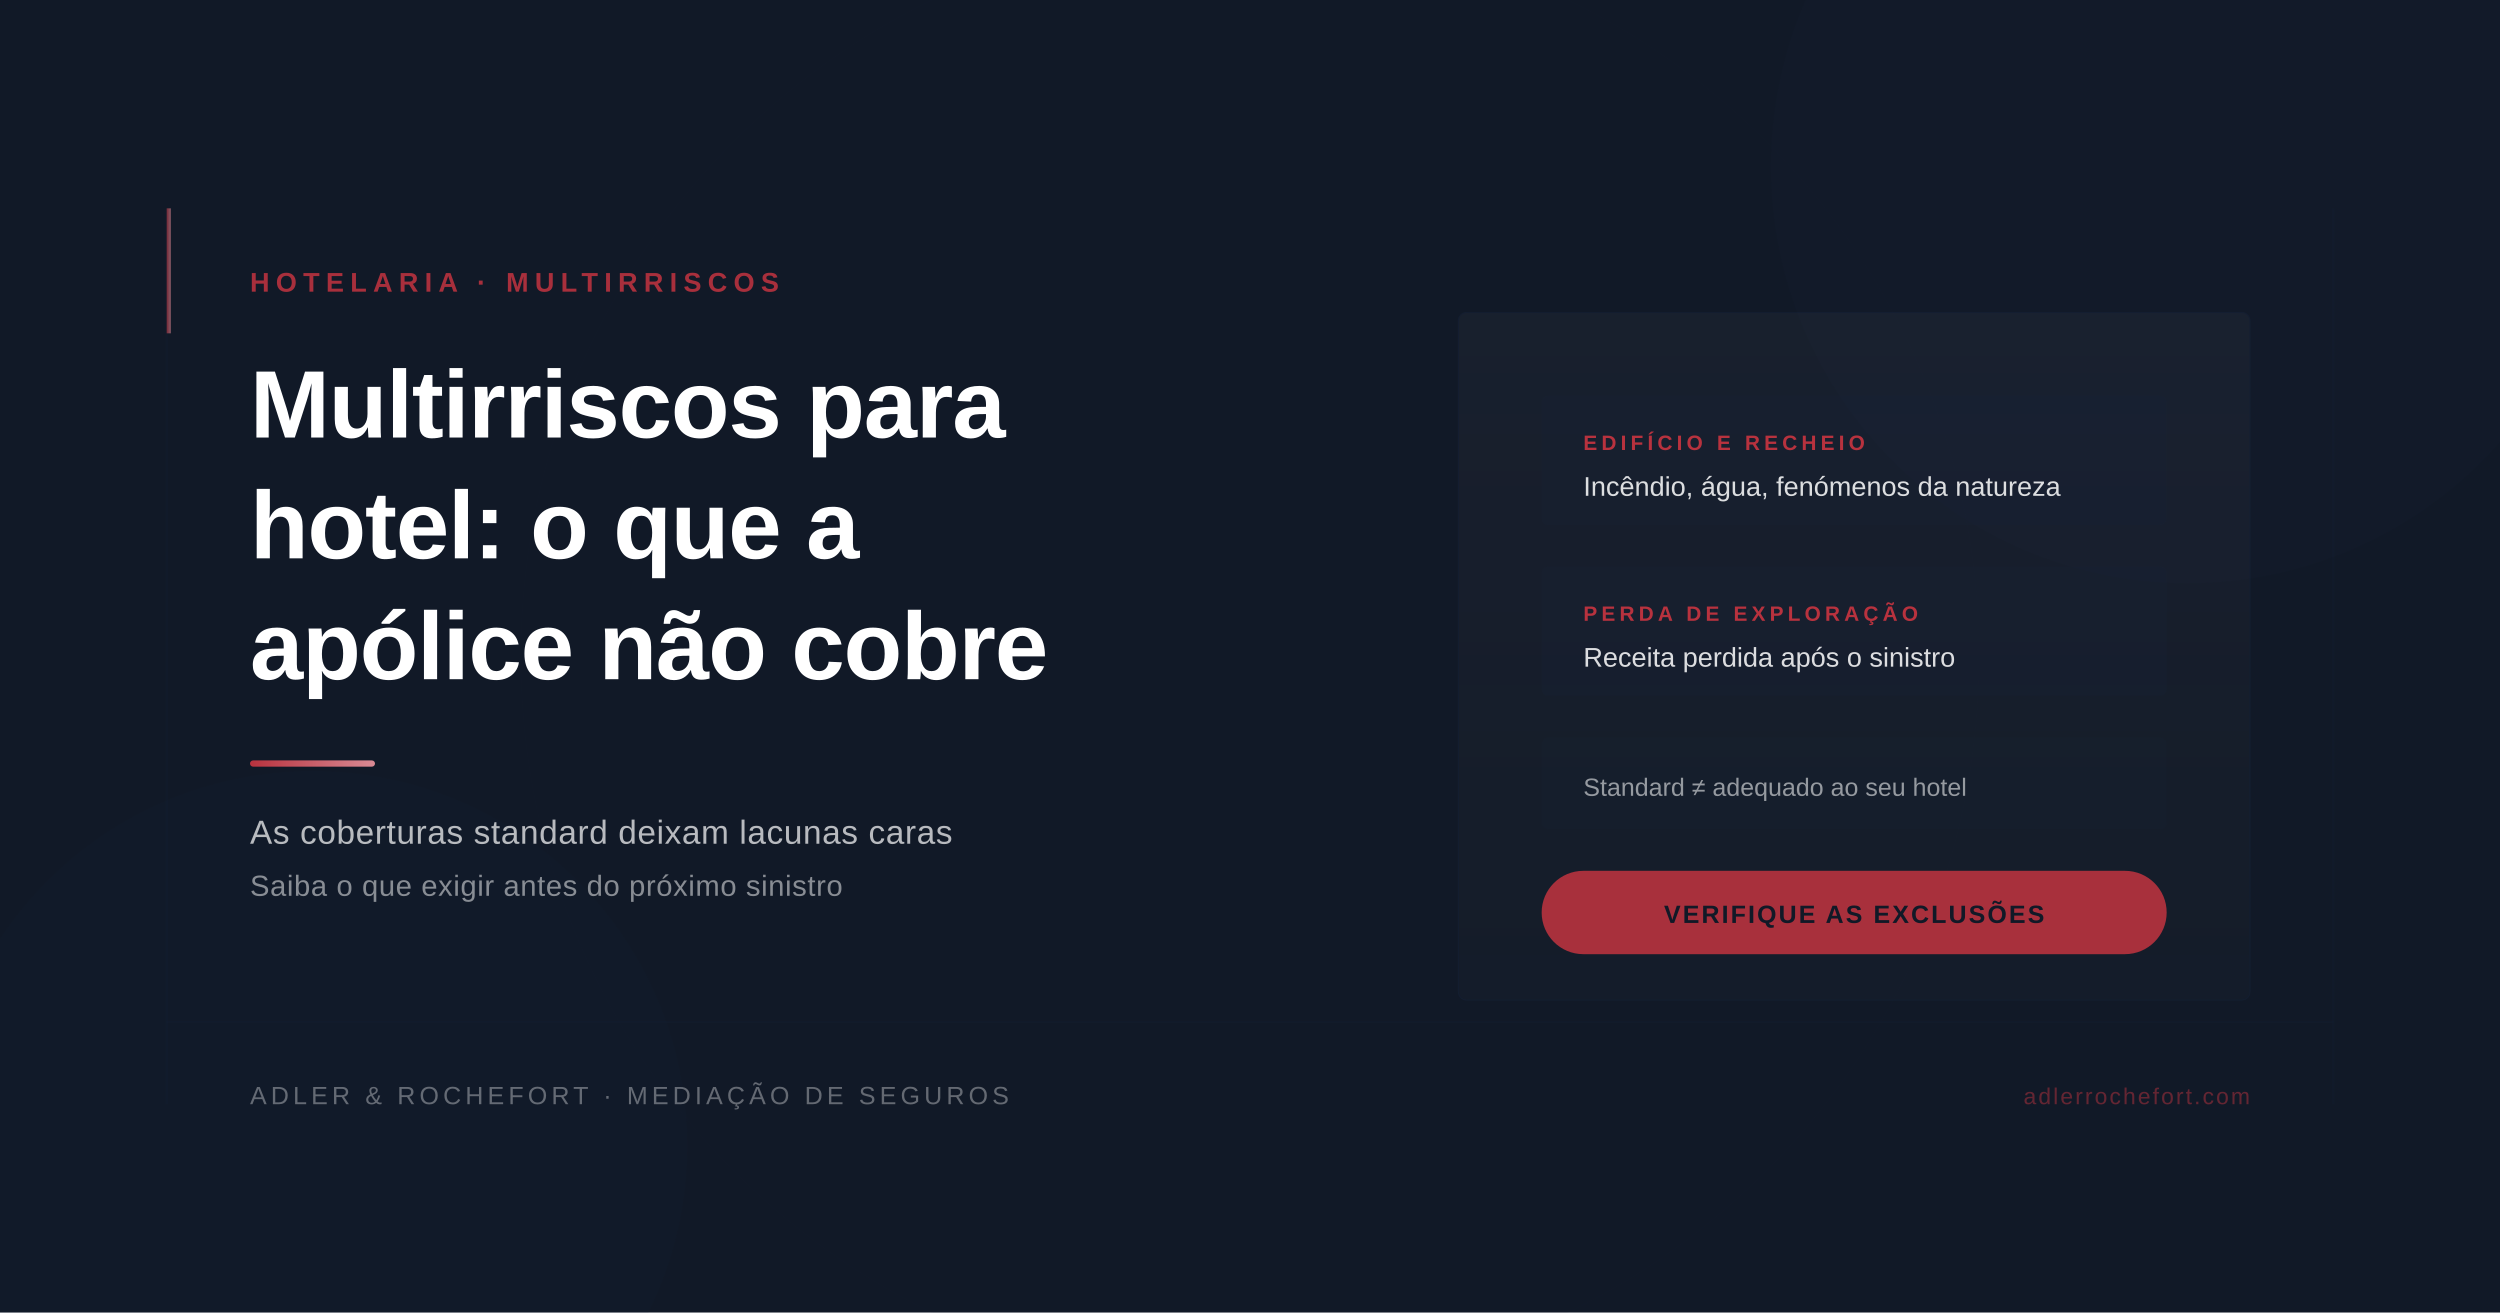
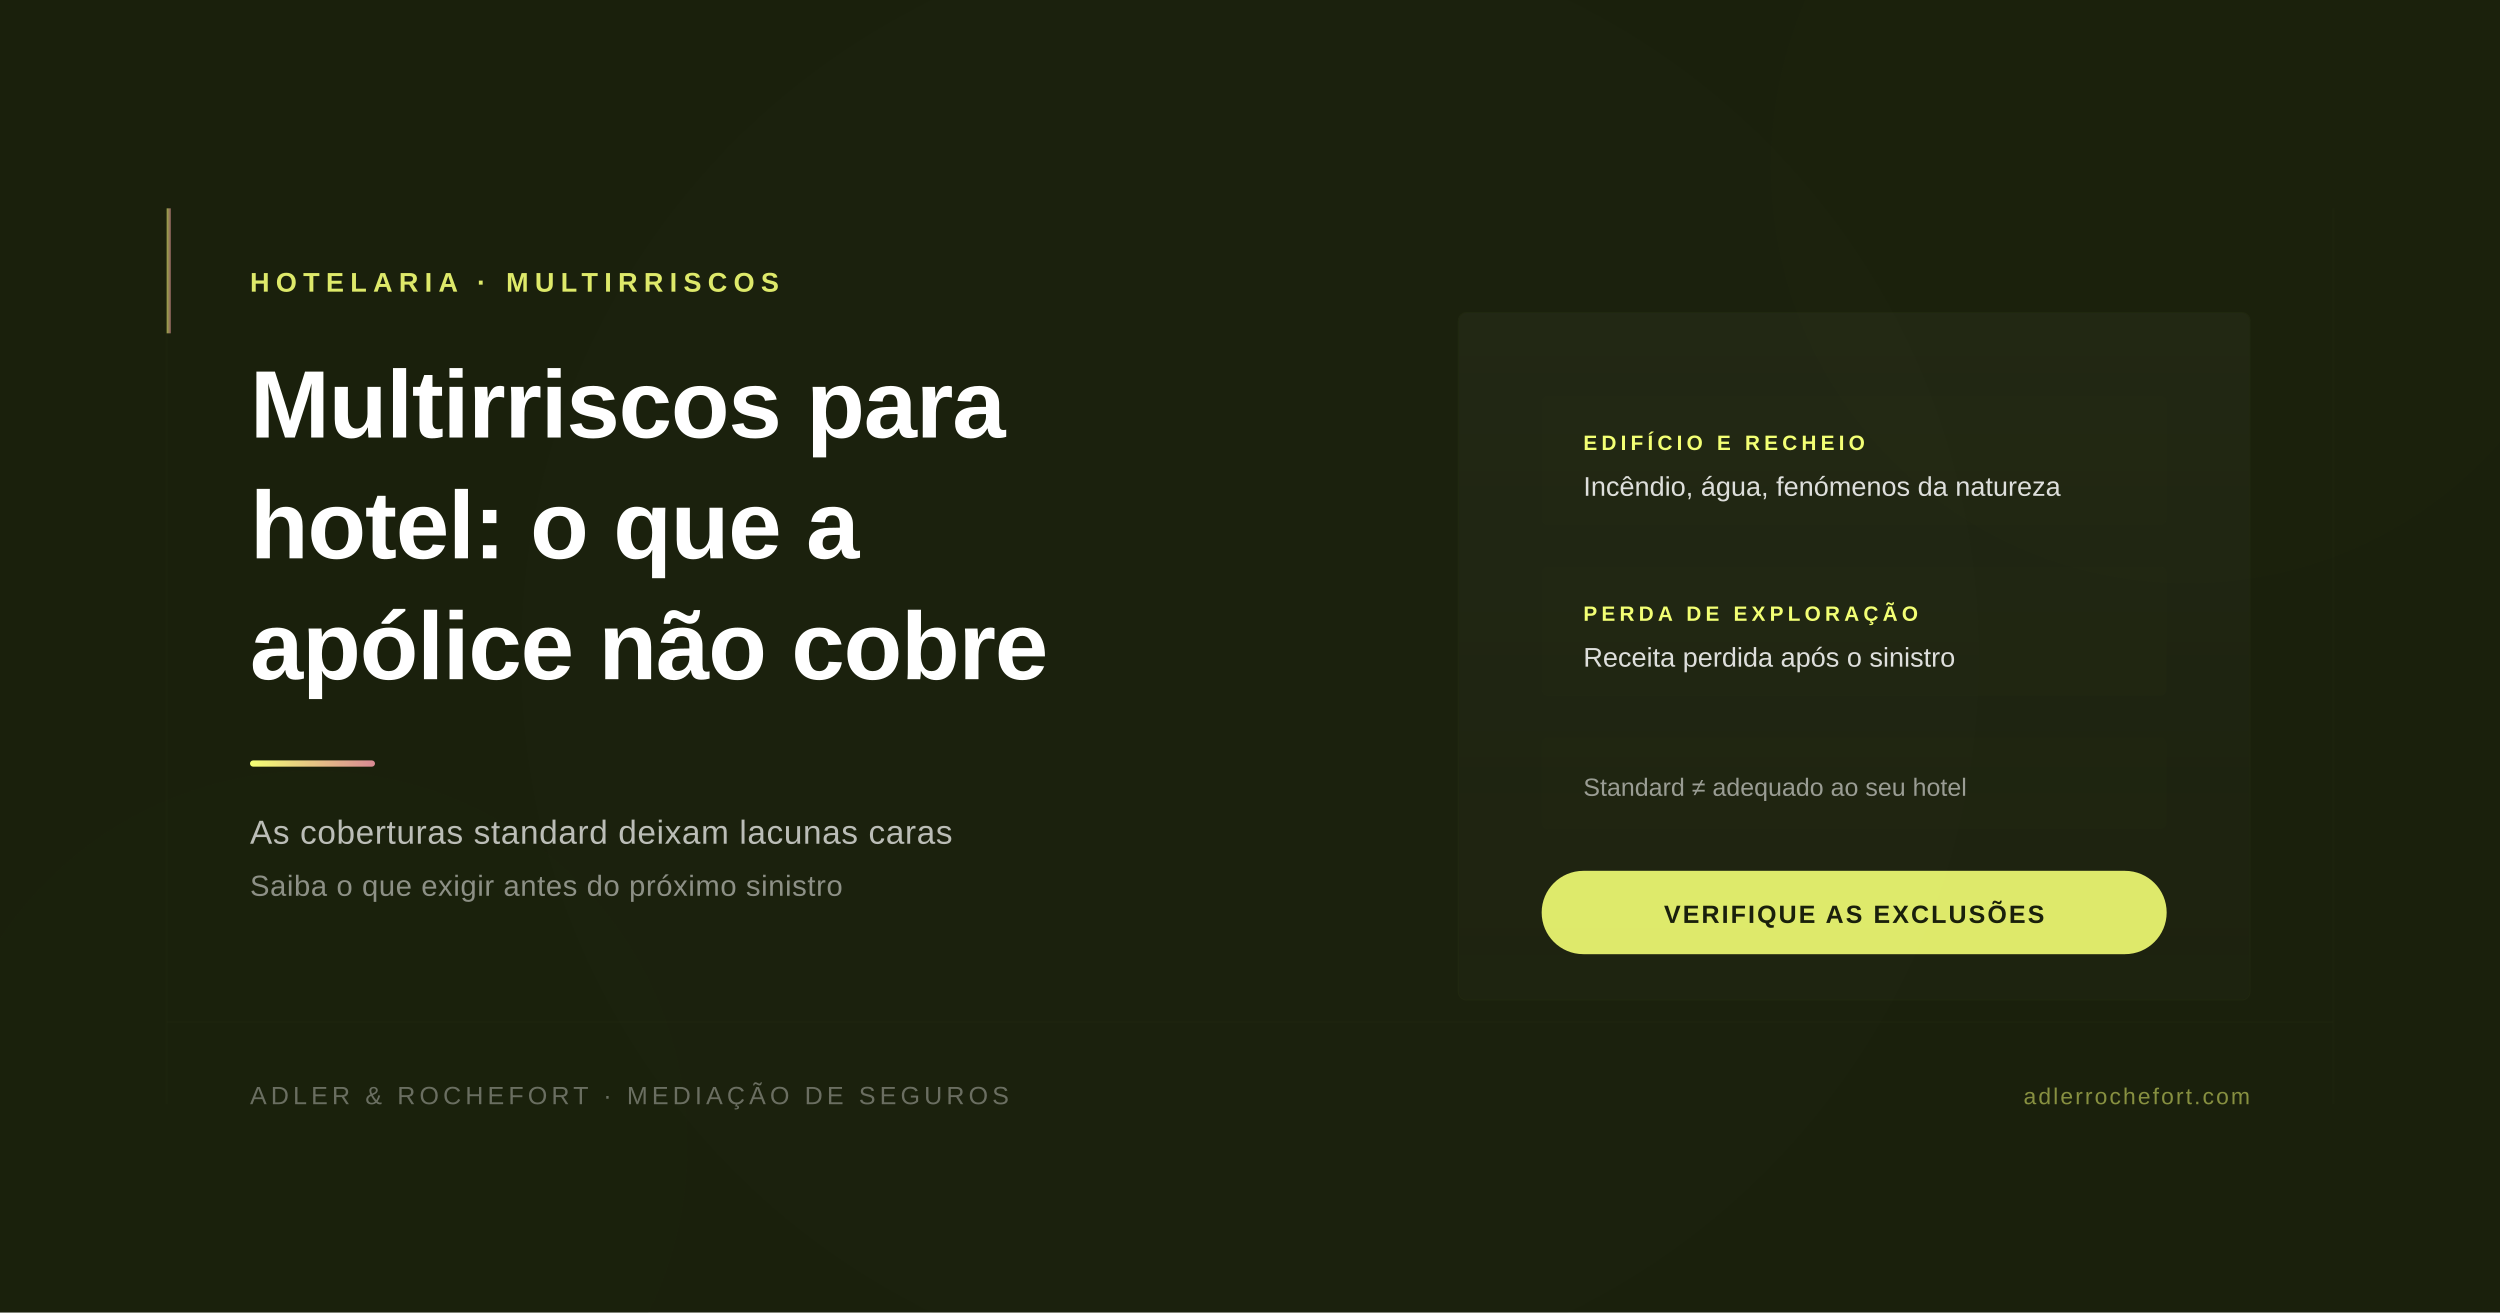
<svg xmlns="http://www.w3.org/2000/svg" viewBox="0 0 1200 630" width="1200" height="630">
  <defs>
    <linearGradient id="bg" x1="0%" y1="0%" x2="100%" y2="100%">
-       <stop offset="0%" style="stop-color:#111927;stop-opacity:1" />
-       <stop offset="100%" style="stop-color:#111927;stop-opacity:1" />
+       <stop offset="0%" style="stop-color:#1A200C;stop-opacity:1" />
+       <stop offset="100%" style="stop-color:#1A200C;stop-opacity:1" />
    </linearGradient>
    <linearGradient id="accent" x1="0%" y1="0%" x2="100%" y2="0%">
-       <stop offset="0%" style="stop-color:#B8323E;stop-opacity:1" />
+       <stop offset="0%" style="stop-color:#F3FF74;stop-opacity:1" />
      <stop offset="100%" style="stop-color:#D98A94;stop-opacity:1" />
    </linearGradient>
    <linearGradient id="cardBg" x1="0%" y1="0%" x2="0%" y2="100%">
      <stop offset="0%" style="stop-color:#F5F1E8;stop-opacity:0.08" />
      <stop offset="100%" style="stop-color:#F5F1E8;stop-opacity:0.03" />
    </linearGradient>
  </defs>
  <rect width="1200" height="630" fill="url(#bg)" />
-   <circle cx="1050" cy="80" r="200" fill="#17243D" opacity="0.08" />
-   <circle cx="150" cy="550" r="180" fill="#17243D" opacity="0.06" />
-   <circle cx="600" cy="315" r="350" fill="#17243D" opacity="0.04" />
-   <line x1="80" y1="100" x2="80" y2="530" stroke="#17243D" stroke-width="1" opacity="0.15" />
-   <line x1="1120" y1="100" x2="1120" y2="530" stroke="#17243D" stroke-width="1" opacity="0.15" />
+   <circle cx="1050" cy="80" r="200" fill="#283113" opacity="0.08" />
+   <circle cx="150" cy="550" r="180" fill="#283113" opacity="0.06" />
+   <circle cx="600" cy="315" r="350" fill="#283113" opacity="0.04" />
+   <line x1="80" y1="100" x2="80" y2="530" stroke="#283113" stroke-width="1" opacity="0.15" />
+   <line x1="1120" y1="100" x2="1120" y2="530" stroke="#283113" stroke-width="1" opacity="0.15" />
  <rect x="80" y="100" width="2" height="60" fill="url(#accent)" opacity="0.6" />
-   <text x="120" y="140" font-family="'Montserrat', 'Segoe UI', Arial, sans-serif" font-size="13" font-weight="700" letter-spacing="3" fill="#B8323E" opacity="0.9">HOTELARIA · MULTIRRISCOS</text>
+   <text x="120" y="140" font-family="'Montserrat', 'Segoe UI', Arial, sans-serif" font-size="13" font-weight="700" letter-spacing="3" fill="#F3FF74" opacity="0.9">HOTELARIA · MULTIRRISCOS</text>
  <text x="120" y="210" font-family="'Montserrat', 'Segoe UI', Arial, sans-serif" font-size="46" font-weight="700" fill="#FFFFFF" letter-spacing="-0.5">
    <tspan x="120" dy="0">Multirriscos para</tspan>
    <tspan x="120" dy="58">hotel: o que a</tspan>
    <tspan x="120" dy="58">apólice não cobre</tspan>
  </text>
  <rect x="120" y="365" width="60" height="3" fill="url(#accent)" rx="1.5" />
  <text x="120" y="405" font-family="'Montserrat', 'Segoe UI', Arial, sans-serif" font-size="16" fill="#FFFFFF" opacity="0.7" letter-spacing="0.3">
    <tspan x="120" dy="0">As coberturas standard deixam lacunas caras</tspan>
  </text>
  <text x="120" y="430" font-family="'Montserrat', 'Segoe UI', Arial, sans-serif" font-size="14" fill="#FFFFFF" opacity="0.5" letter-spacing="0.3">
    <tspan x="120" dy="0">Saiba o que exigir antes do próximo sinistro</tspan>
  </text>
  <g transform="translate(700, 150)">
-     <rect x="0" y="0" width="380" height="330" rx="4" fill="url(#cardBg)" stroke="#17243D" stroke-width="0.5" opacity="0.4" />
+     <rect x="0" y="0" width="380" height="330" rx="4" fill="url(#cardBg)" stroke="#283113" stroke-width="0.5" opacity="0.4" />
    <g transform="translate(40, 40)">
-       <rect width="300" height="62" rx="3" fill="#17243D" opacity="0.15" />
-       <text x="20" y="26" font-family="'Montserrat', 'Segoe UI', Arial, sans-serif" font-size="10" font-weight="600" fill="#B8323E" letter-spacing="2">EDIFÍCIO E RECHEIO</text>
+       <rect width="300" height="62" rx="3" fill="#283113" opacity="0.15" />
+       <text x="20" y="26" font-family="'Montserrat', 'Segoe UI', Arial, sans-serif" font-size="10" font-weight="600" fill="#F3FF74" letter-spacing="2">EDIFÍCIO E RECHEIO</text>
      <text x="20" y="48" font-family="'Montserrat', 'Segoe UI', Arial, sans-serif" font-size="13" font-weight="500" fill="#FFFFFF" opacity="0.85">Incêndio, água, fenómenos da natureza</text>
    </g>
    <g transform="translate(40, 122)">
-       <rect width="300" height="62" rx="3" fill="#17243D" opacity="0.15" />
-       <text x="20" y="26" font-family="'Montserrat', 'Segoe UI', Arial, sans-serif" font-size="10" font-weight="600" fill="#B8323E" letter-spacing="2">PERDA DE EXPLORAÇÃO</text>
+       <rect width="300" height="62" rx="3" fill="#283113" opacity="0.15" />
+       <text x="20" y="26" font-family="'Montserrat', 'Segoe UI', Arial, sans-serif" font-size="10" font-weight="600" fill="#F3FF74" letter-spacing="2">PERDA DE EXPLORAÇÃO</text>
      <text x="20" y="48" font-family="'Montserrat', 'Segoe UI', Arial, sans-serif" font-size="13" font-weight="500" fill="#FFFFFF" opacity="0.85">Receita perdida após o sinistro</text>
    </g>
    <g transform="translate(40, 204)">
-       <rect width="300" height="44" rx="3" fill="#17243D" opacity="0.10" />
+       <rect width="300" height="44" rx="3" fill="#283113" opacity="0.10" />
      <text x="20" y="28" font-family="'Montserrat', 'Segoe UI', Arial, sans-serif" font-size="12" font-weight="400" fill="#FFFFFF" opacity="0.55">Standard ≠ adequado ao seu hotel</text>
    </g>
    <g transform="translate(40, 268)">
-       <rect width="300" height="40" rx="20" fill="#B8323E" opacity="0.9" />
-       <text x="150" y="25" font-family="'Montserrat', 'Segoe UI', Arial, sans-serif" font-size="12" font-weight="700" fill="#111927" text-anchor="middle" letter-spacing="1">VERIFIQUE AS EXCLUSÕES</text>
+       <rect width="300" height="40" rx="20" fill="#F3FF74" opacity="0.9" />
+       <text x="150" y="25" font-family="'Montserrat', 'Segoe UI', Arial, sans-serif" font-size="12" font-weight="700" fill="#1A200C" text-anchor="middle" letter-spacing="1">VERIFIQUE AS EXCLUSÕES</text>
    </g>
  </g>
-   <rect x="80" y="490" width="1040" height="1" fill="#17243D" opacity="0.15" />
+   <rect x="80" y="490" width="1040" height="1" fill="#283113" opacity="0.15" />
  <text x="120" y="530" font-family="'Montserrat', 'Segoe UI', Arial, sans-serif" font-size="12" fill="#FFFFFF" opacity="0.35" letter-spacing="2">ADLER &amp; ROCHEFORT · MEDIAÇÃO DE SEGUROS</text>
-   <text x="1080" y="530" font-family="'Montserrat', 'Segoe UI', Arial, sans-serif" font-size="11" fill="#B8323E" opacity="0.5" letter-spacing="1" text-anchor="end">adlerrochefort.com</text>
+   <text x="1080" y="530" font-family="'Montserrat', 'Segoe UI', Arial, sans-serif" font-size="11" fill="#F3FF74" opacity="0.5" letter-spacing="1" text-anchor="end">adlerrochefort.com</text>
</svg>
